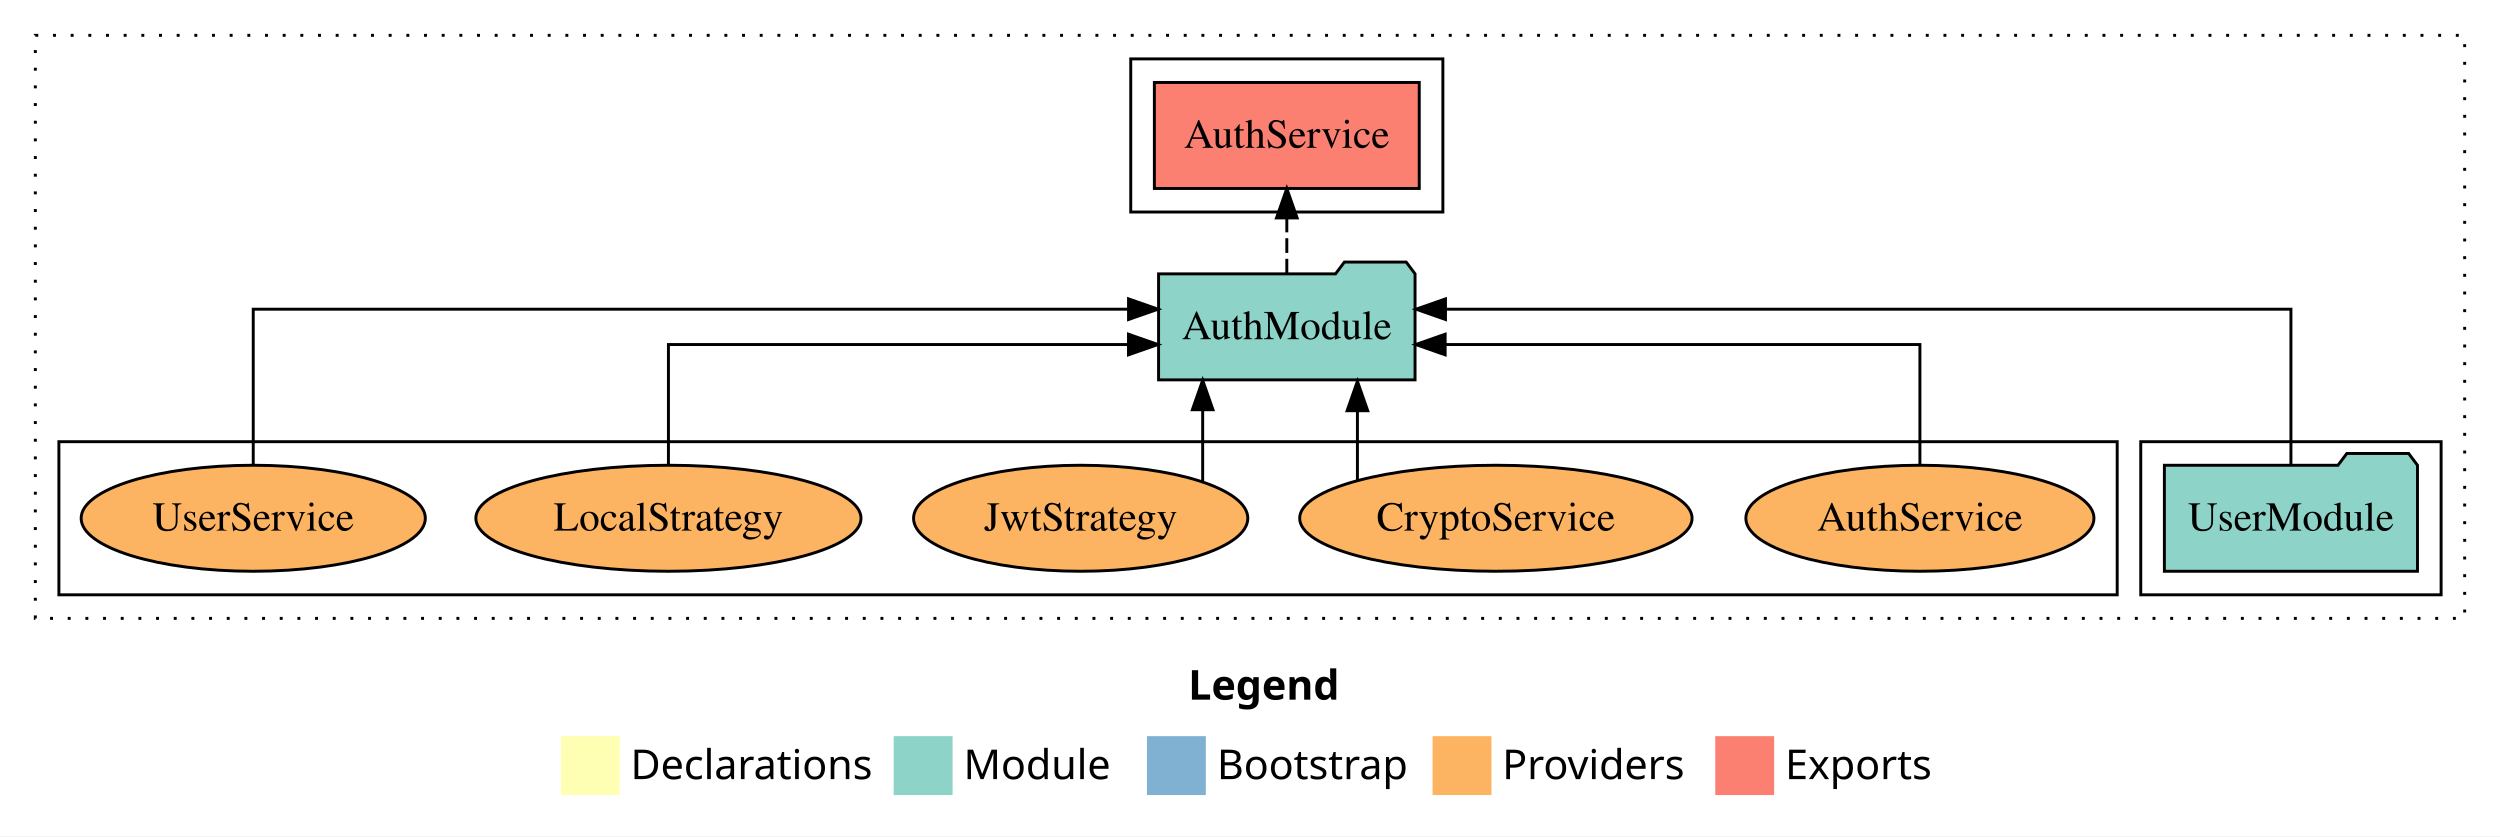
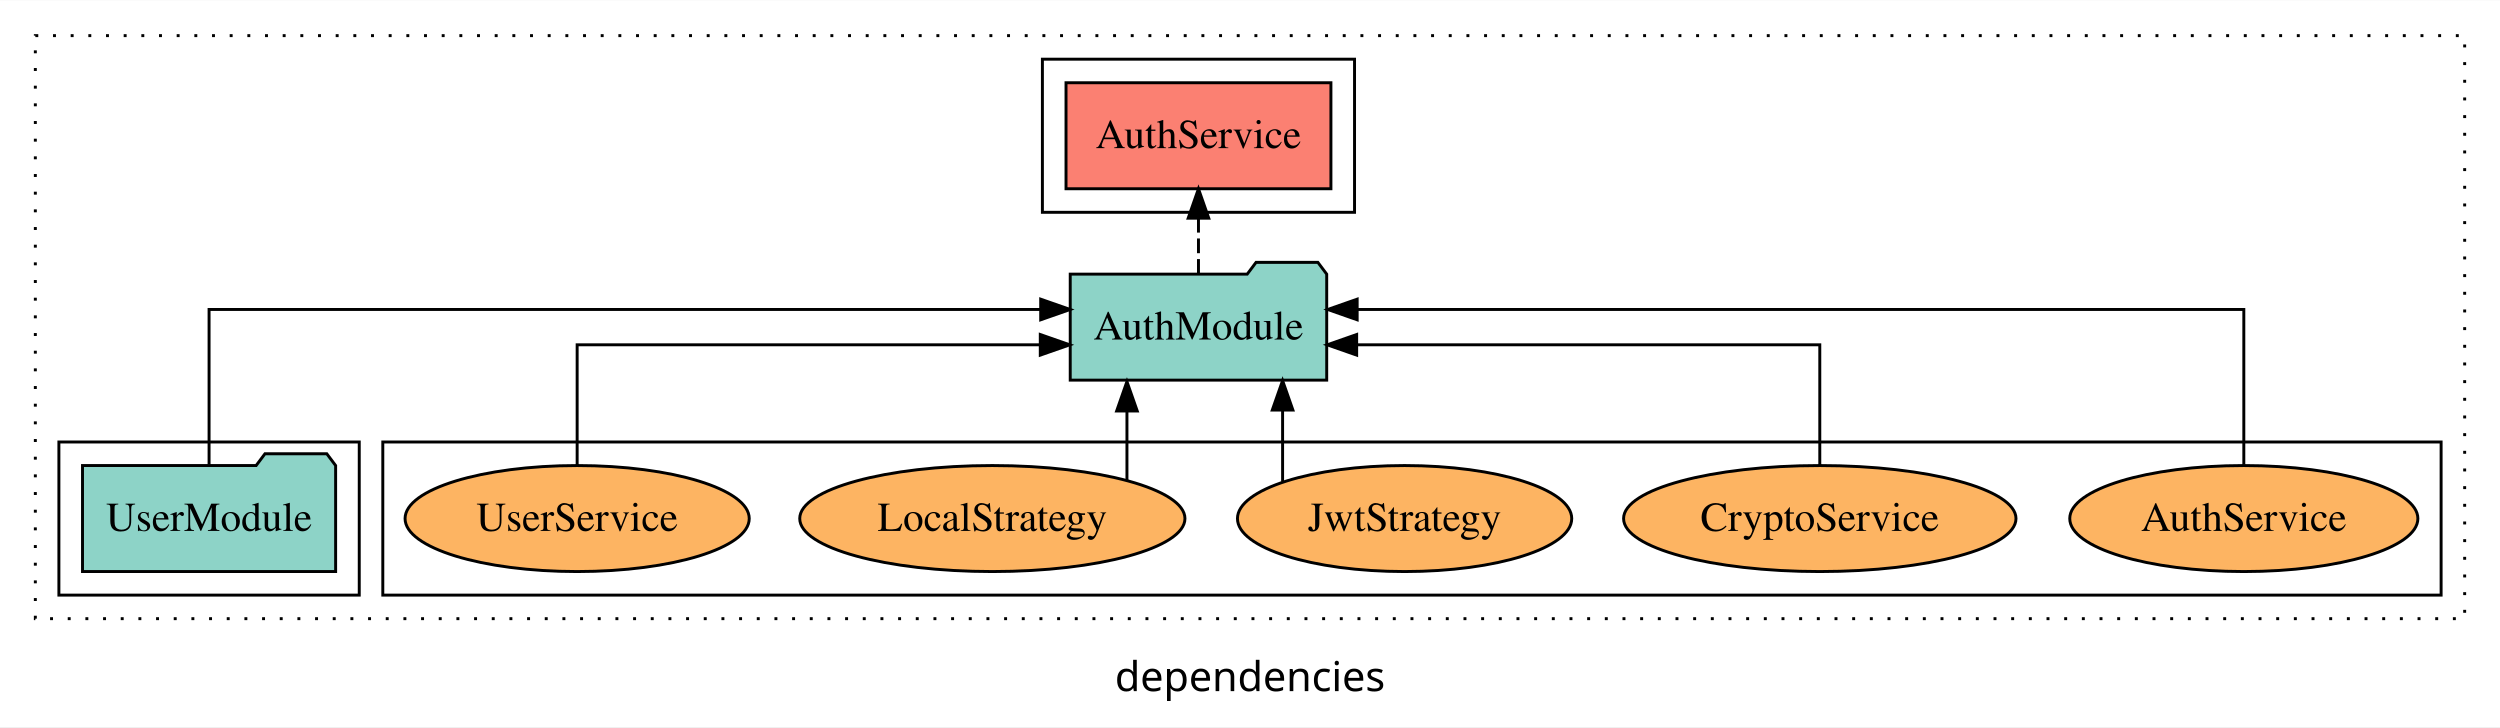
- <svg xmlns="http://www.w3.org/2000/svg" width="849pt" height="284pt" viewBox="0.00 0.00 849.00 284.00">
-   <g id="graph0" class="graph" transform="scale(1 1) rotate(0) translate(4 280)">
-     <polygon fill="#ffffff" stroke="transparent" points="-4,4 -4,-280 845,-280 845,4 -4,4" />
-     <text text-anchor="start" x="399.509" y="-42.4" font-family="sans-serif" font-weight="bold" font-size="14.00" fill="#000000">Legend</text>
-     <polygon fill="#ffffb3" stroke="transparent" points="186.5,-10 186.5,-30 206.5,-30 206.5,-10 186.5,-10" />
-     <text text-anchor="start" x="210.129" y="-15.4" font-family="sans-serif" font-size="14.00" fill="#000000">  Declarations</text>
-     <polygon fill="#8dd3c7" stroke="transparent" points="299.5,-10 299.5,-30 319.5,-30 319.5,-10 299.5,-10" />
-     <text text-anchor="start" x="323.225" y="-15.4" font-family="sans-serif" font-size="14.00" fill="#000000">  Module</text>
-     <polygon fill="#80b1d3" stroke="transparent" points="385.5,-10 385.5,-30 405.5,-30 405.5,-10 385.5,-10" />
-     <text text-anchor="start" x="409.281" y="-15.4" font-family="sans-serif" font-size="14.00" fill="#000000">  Bootstrap</text>
-     <polygon fill="#fdb462" stroke="transparent" points="482.5,-10 482.5,-30 502.5,-30 502.5,-10 482.5,-10" />
-     <text text-anchor="start" x="506.173" y="-15.4" font-family="sans-serif" font-size="14.00" fill="#000000">  Providers</text>
-     <polygon fill="#fb8072" stroke="transparent" points="578.5,-10 578.5,-30 598.5,-30 598.5,-10 578.5,-10" />
-     <text text-anchor="start" x="602.226" y="-15.4" font-family="sans-serif" font-size="14.00" fill="#000000">  Exports</text>
+ <svg xmlns="http://www.w3.org/2000/svg" width="849pt" height="247pt" viewBox="0.00 0.00 849.00 246.80">
+   <g id="graph0" class="graph" transform="scale(1 1) rotate(0) translate(4 242.8)">
+     <polygon fill="white" stroke="transparent" points="-4,4 -4,-242.8 845,-242.8 845,4 -4,4" />
+     <text text-anchor="middle" x="420.5" y="-8.2" font-family="sans-serif" font-size="14.00">dependencies</text>
    <g id="clust1" class="cluster">
-       <polygon fill="none" stroke="#000000" stroke-dasharray="1,5" points="8,-70 8,-268 833,-268 833,-70 8,-70" />
+       <polygon fill="none" stroke="black" stroke-dasharray="1,5" points="8,-32.8 8,-230.8 833,-230.8 833,-32.8 8,-32.8" />
+     </g>
+     <g id="clust6" class="cluster">
+       <polygon fill="none" stroke="black" points="126,-40.8 126,-92.8 825,-92.8 825,-40.8 126,-40.8" />
    </g>
    <g id="clust3" class="cluster">
-       <polygon fill="none" stroke="#000000" points="723,-78 723,-130 825,-130 825,-78 723,-78" />
+       <polygon fill="none" stroke="black" points="16,-40.8 16,-92.8 118,-92.8 118,-40.8 16,-40.8" />
    </g>
    <g id="clust4" class="cluster">
-       <polygon fill="none" stroke="#000000" points="380,-208 380,-260 486,-260 486,-208 380,-208" />
-     </g>
-     <g id="clust6" class="cluster">
-       <polygon fill="none" stroke="#000000" points="16,-78 16,-130 715,-130 715,-78 16,-78" />
+       <polygon fill="none" stroke="black" points="350,-170.8 350,-222.8 456,-222.8 456,-170.8 350,-170.8" />
    </g>
    <g id="node1" class="node">
-       <polygon fill="#8dd3c7" stroke="#000000" points="816.976,-122 813.976,-126 792.976,-126 789.976,-122 731.024,-122 731.024,-86 816.976,-86 816.976,-122" />
-       <text text-anchor="middle" x="774" y="-99.8" font-family="Times,serif" font-size="14.00" fill="#000000">UserModule</text>
+       <polygon fill="#8dd3c7" stroke="black" points="109.98,-84.8 106.98,-88.8 85.98,-88.8 82.98,-84.8 24.02,-84.8 24.02,-48.8 109.98,-48.8 109.98,-84.8" />
+       <text text-anchor="middle" x="67" y="-62.6" font-family="Times,serif" font-size="14.00">UserModule</text>
    </g>
    <g id="node2" class="node">
-       <polygon fill="#8dd3c7" stroke="#000000" points="476.548,-187 473.548,-191 452.548,-191 449.548,-187 389.452,-187 389.452,-151 476.548,-151 476.548,-187" />
-       <text text-anchor="middle" x="433" y="-164.8" font-family="Times,serif" font-size="14.00" fill="#000000">AuthModule</text>
+       <polygon fill="#8dd3c7" stroke="black" points="446.55,-149.8 443.55,-153.8 422.55,-153.8 419.55,-149.8 359.45,-149.8 359.45,-113.8 446.55,-113.8 446.55,-149.8" />
+       <text text-anchor="middle" x="403" y="-127.6" font-family="Times,serif" font-size="14.00">AuthModule</text>
    </g>
    <g id="edge1" class="edge">
-       <path fill="none" stroke="#000000" d="M774,-122.284C774,-143.321 774,-175 774,-175 774,-175 486.882,-175 486.882,-175" />
-       <polygon fill="#000000" stroke="#000000" points="486.882,-171.5 476.882,-175 486.882,-178.5 486.882,-171.5" />
+       <path fill="none" stroke="black" d="M67,-85.08C67,-106.12 67,-137.8 67,-137.8 67,-137.8 349.42,-137.8 349.42,-137.8" />
+       <polygon fill="black" stroke="black" points="349.42,-141.3 359.42,-137.8 349.42,-134.3 349.42,-141.3" />
    </g>
    <g id="node3" class="node">
-       <polygon fill="#fb8072" stroke="#000000" points="477.976,-252 388.024,-252 388.024,-216 477.976,-216 477.976,-252" />
-       <text text-anchor="middle" x="433" y="-229.8" font-family="Times,serif" font-size="14.00" fill="#000000">AuthService </text>
+       <polygon fill="#fb8072" stroke="black" points="447.98,-214.8 358.02,-214.8 358.02,-178.8 447.98,-178.8 447.98,-214.8" />
+       <text text-anchor="middle" x="403" y="-192.6" font-family="Times,serif" font-size="14.00">AuthService </text>
    </g>
    <g id="edge2" class="edge">
-       <path fill="none" stroke="#000000" stroke-dasharray="5,2" d="M433,-187.106C433,-187.106 433,-205.991 433,-205.991" />
-       <polygon fill="#000000" stroke="#000000" points="429.5,-205.991 433,-215.991 436.5,-205.991 429.5,-205.991" />
+       <path fill="none" stroke="black" stroke-dasharray="5,2" d="M403,-149.91C403,-149.91 403,-168.79 403,-168.79" />
+       <polygon fill="black" stroke="black" points="399.5,-168.79 403,-178.79 406.5,-168.79 399.5,-168.79" />
    </g>
    <g id="node4" class="node">
-       <ellipse fill="#fdb462" stroke="#000000" cx="648" cy="-104" rx="59.108" ry="18" />
-       <text text-anchor="middle" x="648" y="-99.8" font-family="Times,serif" font-size="14.00" fill="#000000">AuthService</text>
+       <ellipse fill="#fdb462" stroke="black" cx="758" cy="-66.8" rx="59.11" ry="18" />
+       <text text-anchor="middle" x="758" y="-62.6" font-family="Times,serif" font-size="14.00">AuthService</text>
    </g>
    <g id="edge3" class="edge">
-       <path fill="none" stroke="#000000" d="M648,-122.022C648,-139.373 648,-163 648,-163 648,-163 486.768,-163 486.768,-163" />
-       <polygon fill="#000000" stroke="#000000" points="486.768,-159.5 476.768,-163 486.768,-166.5 486.768,-159.5" />
+       <path fill="none" stroke="black" d="M758,-85.08C758,-106.12 758,-137.8 758,-137.8 758,-137.8 456.89,-137.8 456.89,-137.8" />
+       <polygon fill="black" stroke="black" points="456.89,-134.3 446.89,-137.8 456.89,-141.3 456.89,-134.3" />
    </g>
    <g id="node5" class="node">
-       <ellipse fill="#fdb462" stroke="#000000" cx="504" cy="-104" rx="66.632" ry="18" />
-       <text text-anchor="middle" x="504" y="-99.8" font-family="Times,serif" font-size="14.00" fill="#000000">CryptoService</text>
+       <ellipse fill="#fdb462" stroke="black" cx="614" cy="-66.8" rx="66.63" ry="18" />
+       <text text-anchor="middle" x="614" y="-62.6" font-family="Times,serif" font-size="14.00">CryptoService</text>
    </g>
    <g id="edge4" class="edge">
-       <path fill="none" stroke="#000000" d="M456.979,-116.842C456.979,-116.842 456.979,-140.523 456.979,-140.523" />
-       <polygon fill="#000000" stroke="#000000" points="453.479,-140.523 456.979,-150.523 460.479,-140.523 453.479,-140.523" />
+       <path fill="none" stroke="black" d="M614,-84.82C614,-102.17 614,-125.8 614,-125.8 614,-125.8 456.72,-125.8 456.72,-125.8" />
+       <polygon fill="black" stroke="black" points="456.72,-122.3 446.72,-125.8 456.72,-129.3 456.72,-122.3" />
    </g>
    <g id="node6" class="node">
-       <ellipse fill="#fdb462" stroke="#000000" cx="363" cy="-104" rx="56.756" ry="18" />
-       <text text-anchor="middle" x="363" y="-99.8" font-family="Times,serif" font-size="14.00" fill="#000000">JwtStrategy</text>
+       <ellipse fill="#fdb462" stroke="black" cx="473" cy="-66.8" rx="56.76" ry="18" />
+       <text text-anchor="middle" x="473" y="-62.6" font-family="Times,serif" font-size="14.00">JwtStrategy</text>
    </g>
    <g id="edge5" class="edge">
-       <path fill="none" stroke="#000000" d="M404.427,-116.533C404.427,-116.533 404.427,-140.851 404.427,-140.851" />
-       <polygon fill="#000000" stroke="#000000" points="400.927,-140.851 404.427,-150.851 407.927,-140.851 400.927,-140.851" />
+       <path fill="none" stroke="black" d="M431.57,-79.33C431.57,-79.33 431.57,-103.65 431.57,-103.65" />
+       <polygon fill="black" stroke="black" points="428.07,-103.65 431.57,-113.65 435.07,-103.65 428.07,-103.65" />
    </g>
    <g id="node7" class="node">
-       <ellipse fill="#fdb462" stroke="#000000" cx="223" cy="-104" rx="65.405" ry="18" />
-       <text text-anchor="middle" x="223" y="-99.8" font-family="Times,serif" font-size="14.00" fill="#000000">LocalStrategy</text>
+       <ellipse fill="#fdb462" stroke="black" cx="333" cy="-66.8" rx="65.41" ry="18" />
+       <text text-anchor="middle" x="333" y="-62.6" font-family="Times,serif" font-size="14.00">LocalStrategy</text>
    </g>
    <g id="edge6" class="edge">
-       <path fill="none" stroke="#000000" d="M223,-122.022C223,-139.373 223,-163 223,-163 223,-163 379.233,-163 379.233,-163" />
-       <polygon fill="#000000" stroke="#000000" points="379.233,-166.5 389.233,-163 379.233,-159.5 379.233,-166.5" />
+       <path fill="none" stroke="black" d="M378.71,-79.64C378.71,-79.64 378.71,-103.32 378.71,-103.32" />
+       <polygon fill="black" stroke="black" points="375.21,-103.32 378.71,-113.32 382.21,-103.32 375.21,-103.32" />
    </g>
    <g id="node8" class="node">
-       <ellipse fill="#fdb462" stroke="#000000" cx="82" cy="-104" rx="58.441" ry="18" />
-       <text text-anchor="middle" x="82" y="-99.8" font-family="Times,serif" font-size="14.00" fill="#000000">UserService</text>
+       <ellipse fill="#fdb462" stroke="black" cx="192" cy="-66.8" rx="58.44" ry="18" />
+       <text text-anchor="middle" x="192" y="-62.6" font-family="Times,serif" font-size="14.00">UserService</text>
    </g>
    <g id="edge7" class="edge">
-       <path fill="none" stroke="#000000" d="M82,-122.284C82,-143.321 82,-175 82,-175 82,-175 379.255,-175 379.255,-175" />
-       <polygon fill="#000000" stroke="#000000" points="379.255,-178.5 389.255,-175 379.255,-171.5 379.255,-178.5" />
+       <path fill="none" stroke="black" d="M192,-84.82C192,-102.17 192,-125.8 192,-125.8 192,-125.8 349.28,-125.8 349.28,-125.8" />
+       <polygon fill="black" stroke="black" points="349.28,-129.3 359.28,-125.8 349.28,-122.3 349.28,-129.3" />
    </g>
  </g>
</svg>
